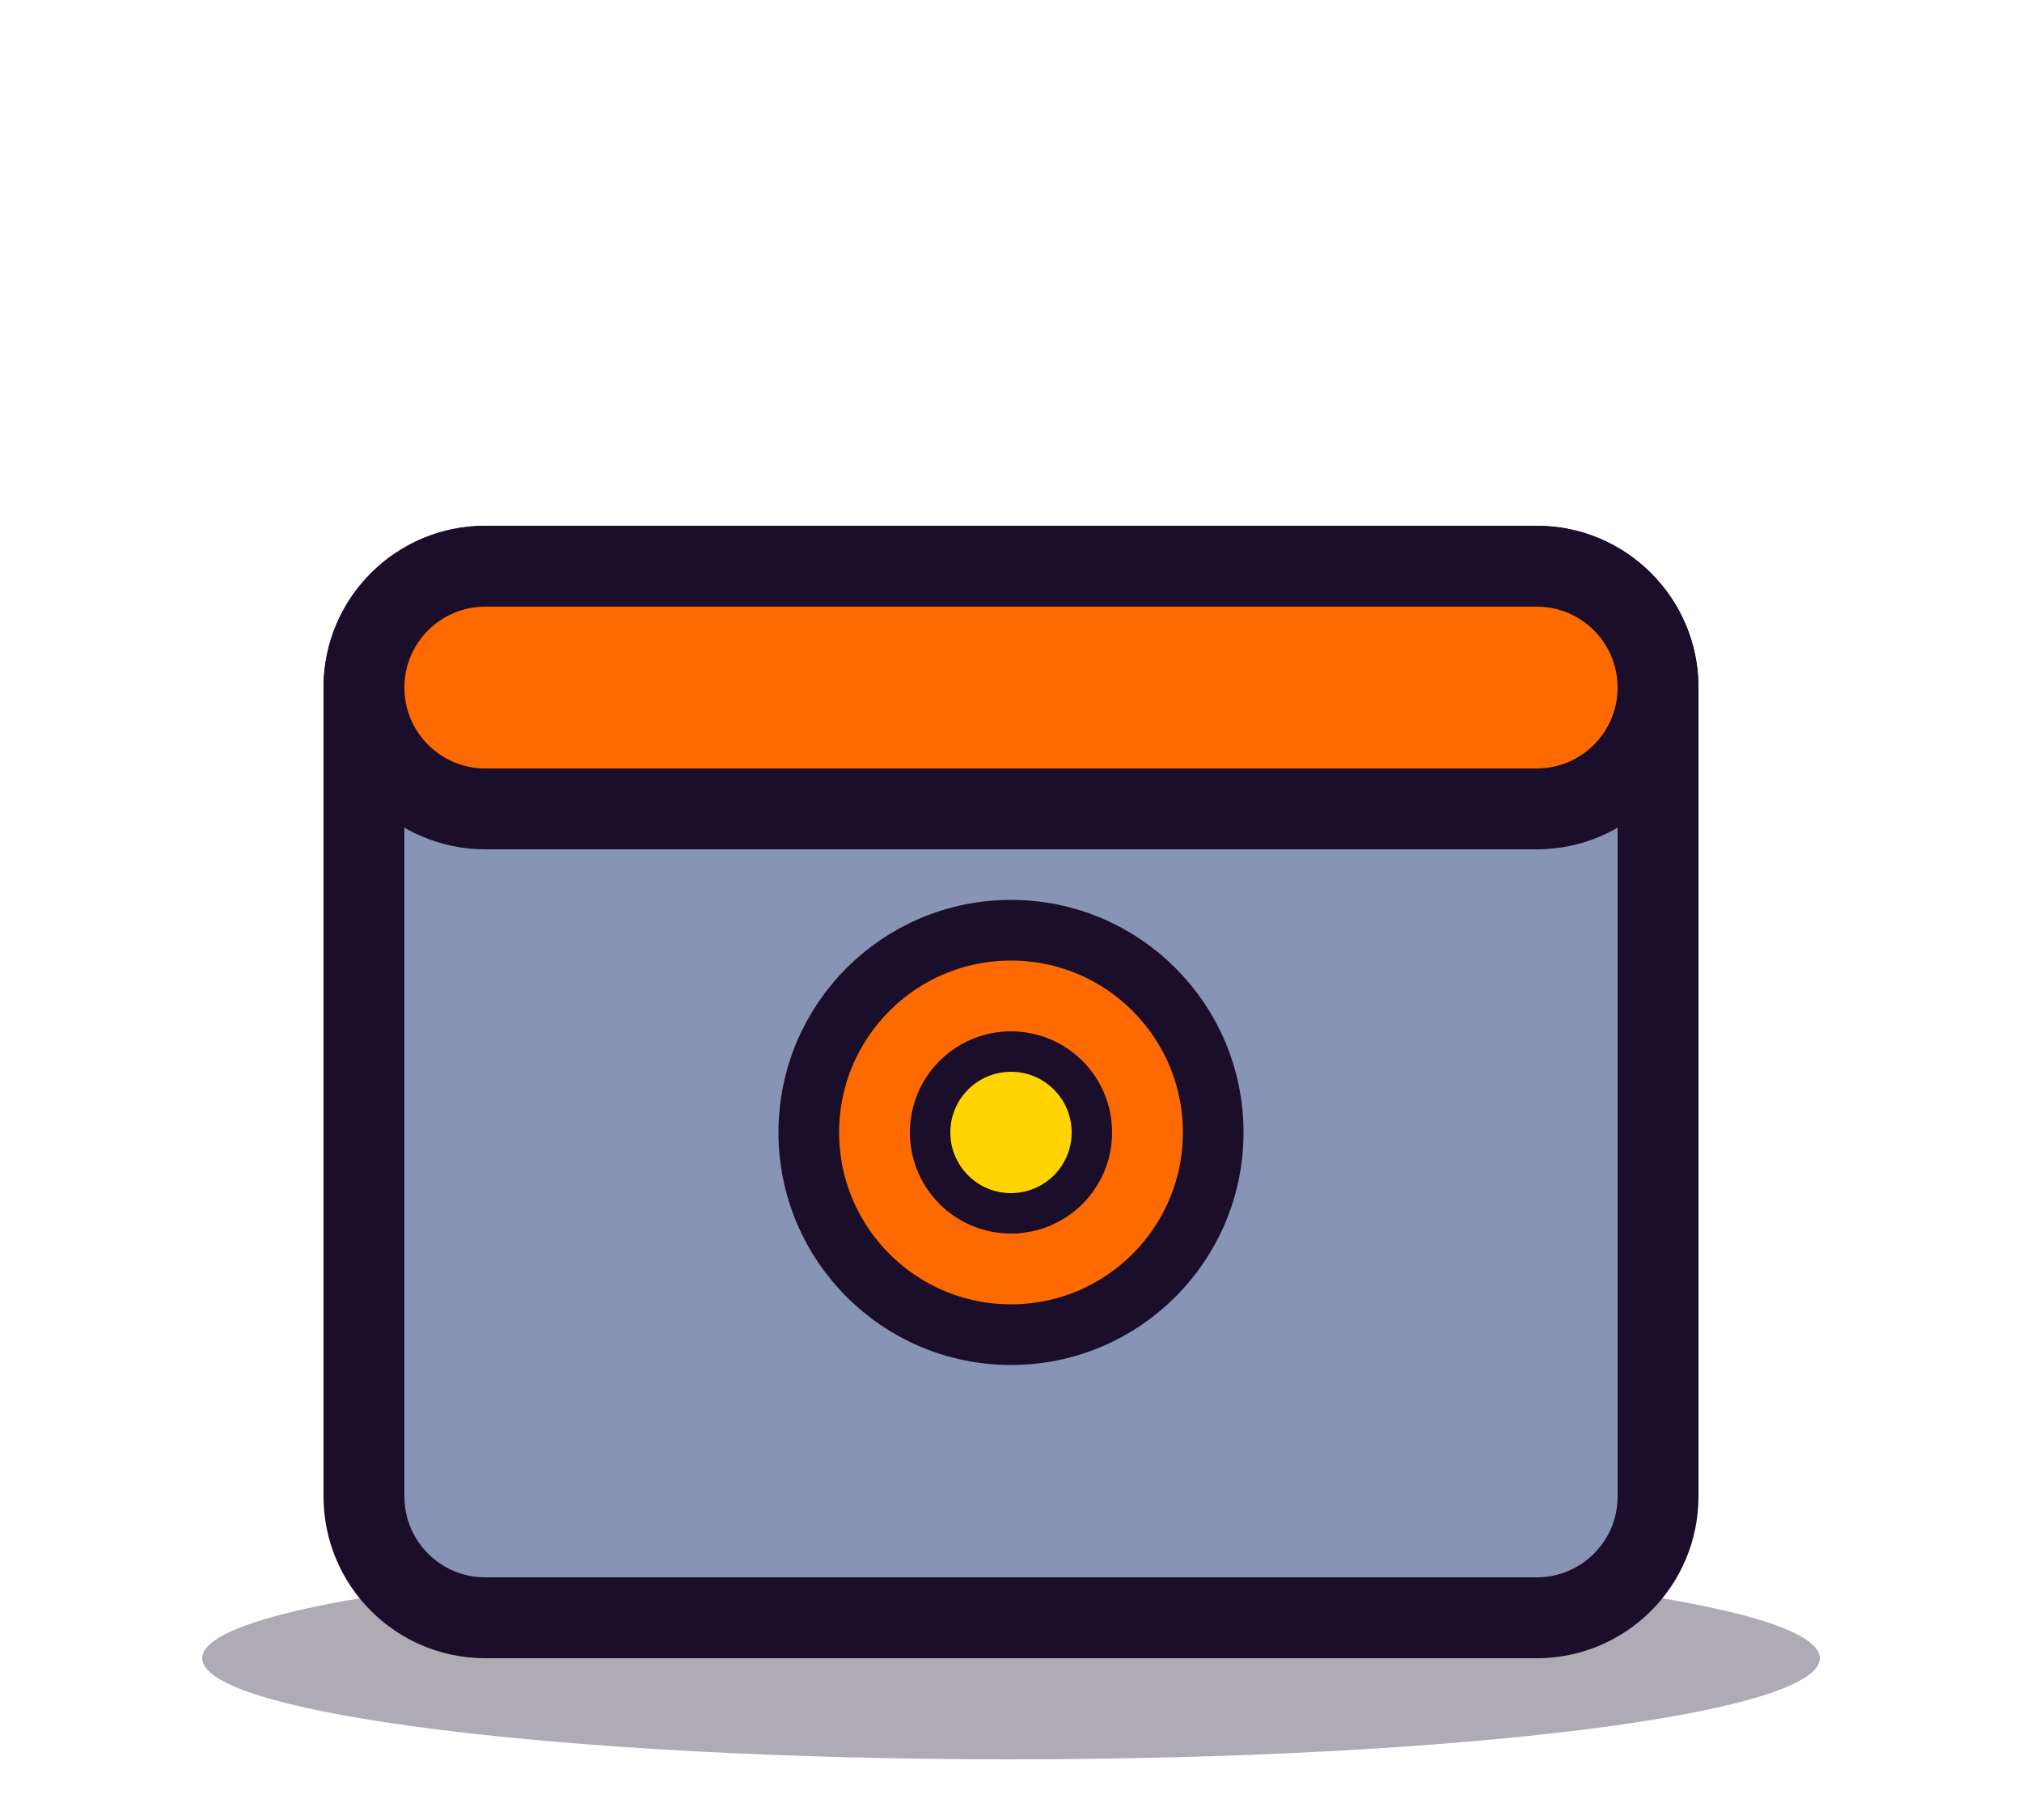
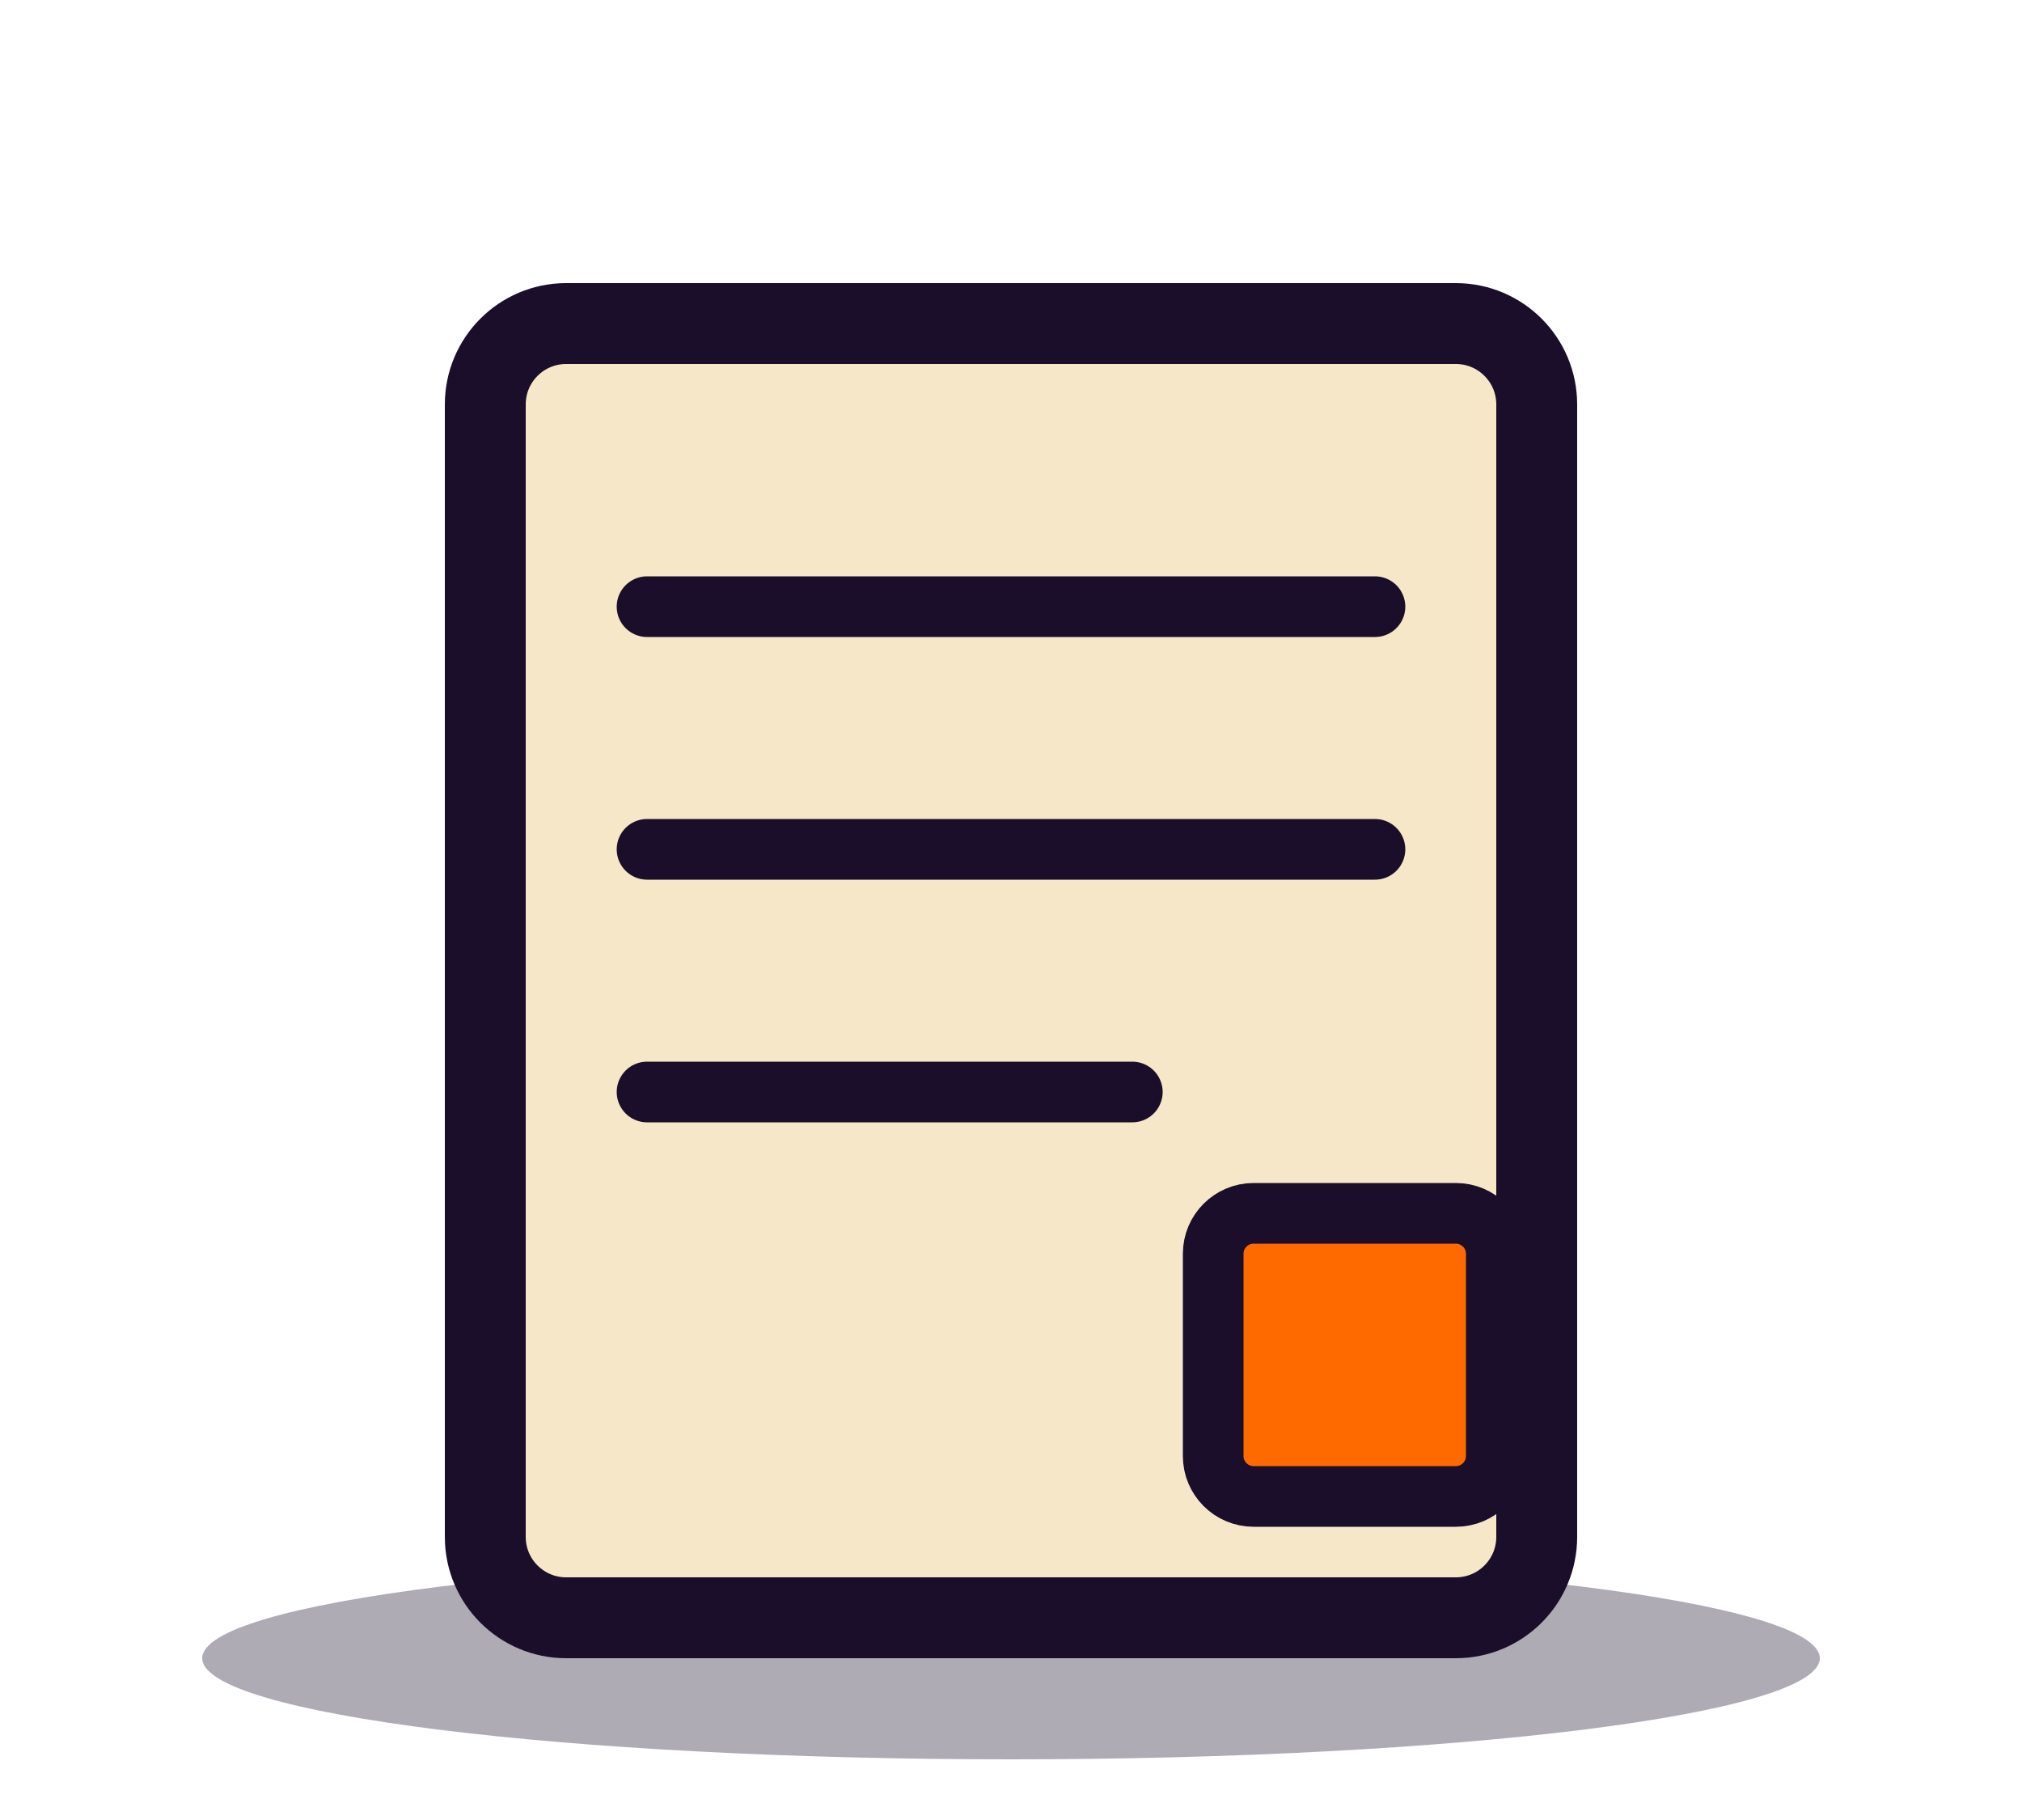
<svg xmlns="http://www.w3.org/2000/svg" width="100" height="90" viewBox="0 0 100 90">
  <ellipse cx="50" cy="82" rx="40" ry="5" fill="#1B0E2A" opacity="0.35" />
-   <rect x="18" y="28" width="64" height="52" rx="6" fill="#8894B5" stroke="#1B0E2A" stroke-width="4" />
-   <rect x="18" y="28" width="64" height="12" rx="6" fill="#FF6A00" stroke="#1B0E2A" stroke-width="4" />
-   <circle cx="50" cy="56" r="10" fill="#FF6A00" stroke="#1B0E2A" stroke-width="3" />
-   <circle cx="50" cy="56" r="4" fill="#FFD400" stroke="#1B0E2A" stroke-width="2" />
+   <rect x="24" y="16" width="52" height="64" rx="4" fill="#F6E7C8" stroke="#1B0E2A" stroke-width="4" />
+   <path d="M32 30 L68 30 M32 42 L68 42 M32 54 L56 54" stroke="#1B0E2A" stroke-width="3" stroke-linecap="round" />
+   <rect x="60" y="60" width="14" height="14" rx="2" fill="#FF6A00" stroke="#1B0E2A" stroke-width="3" />
</svg>
